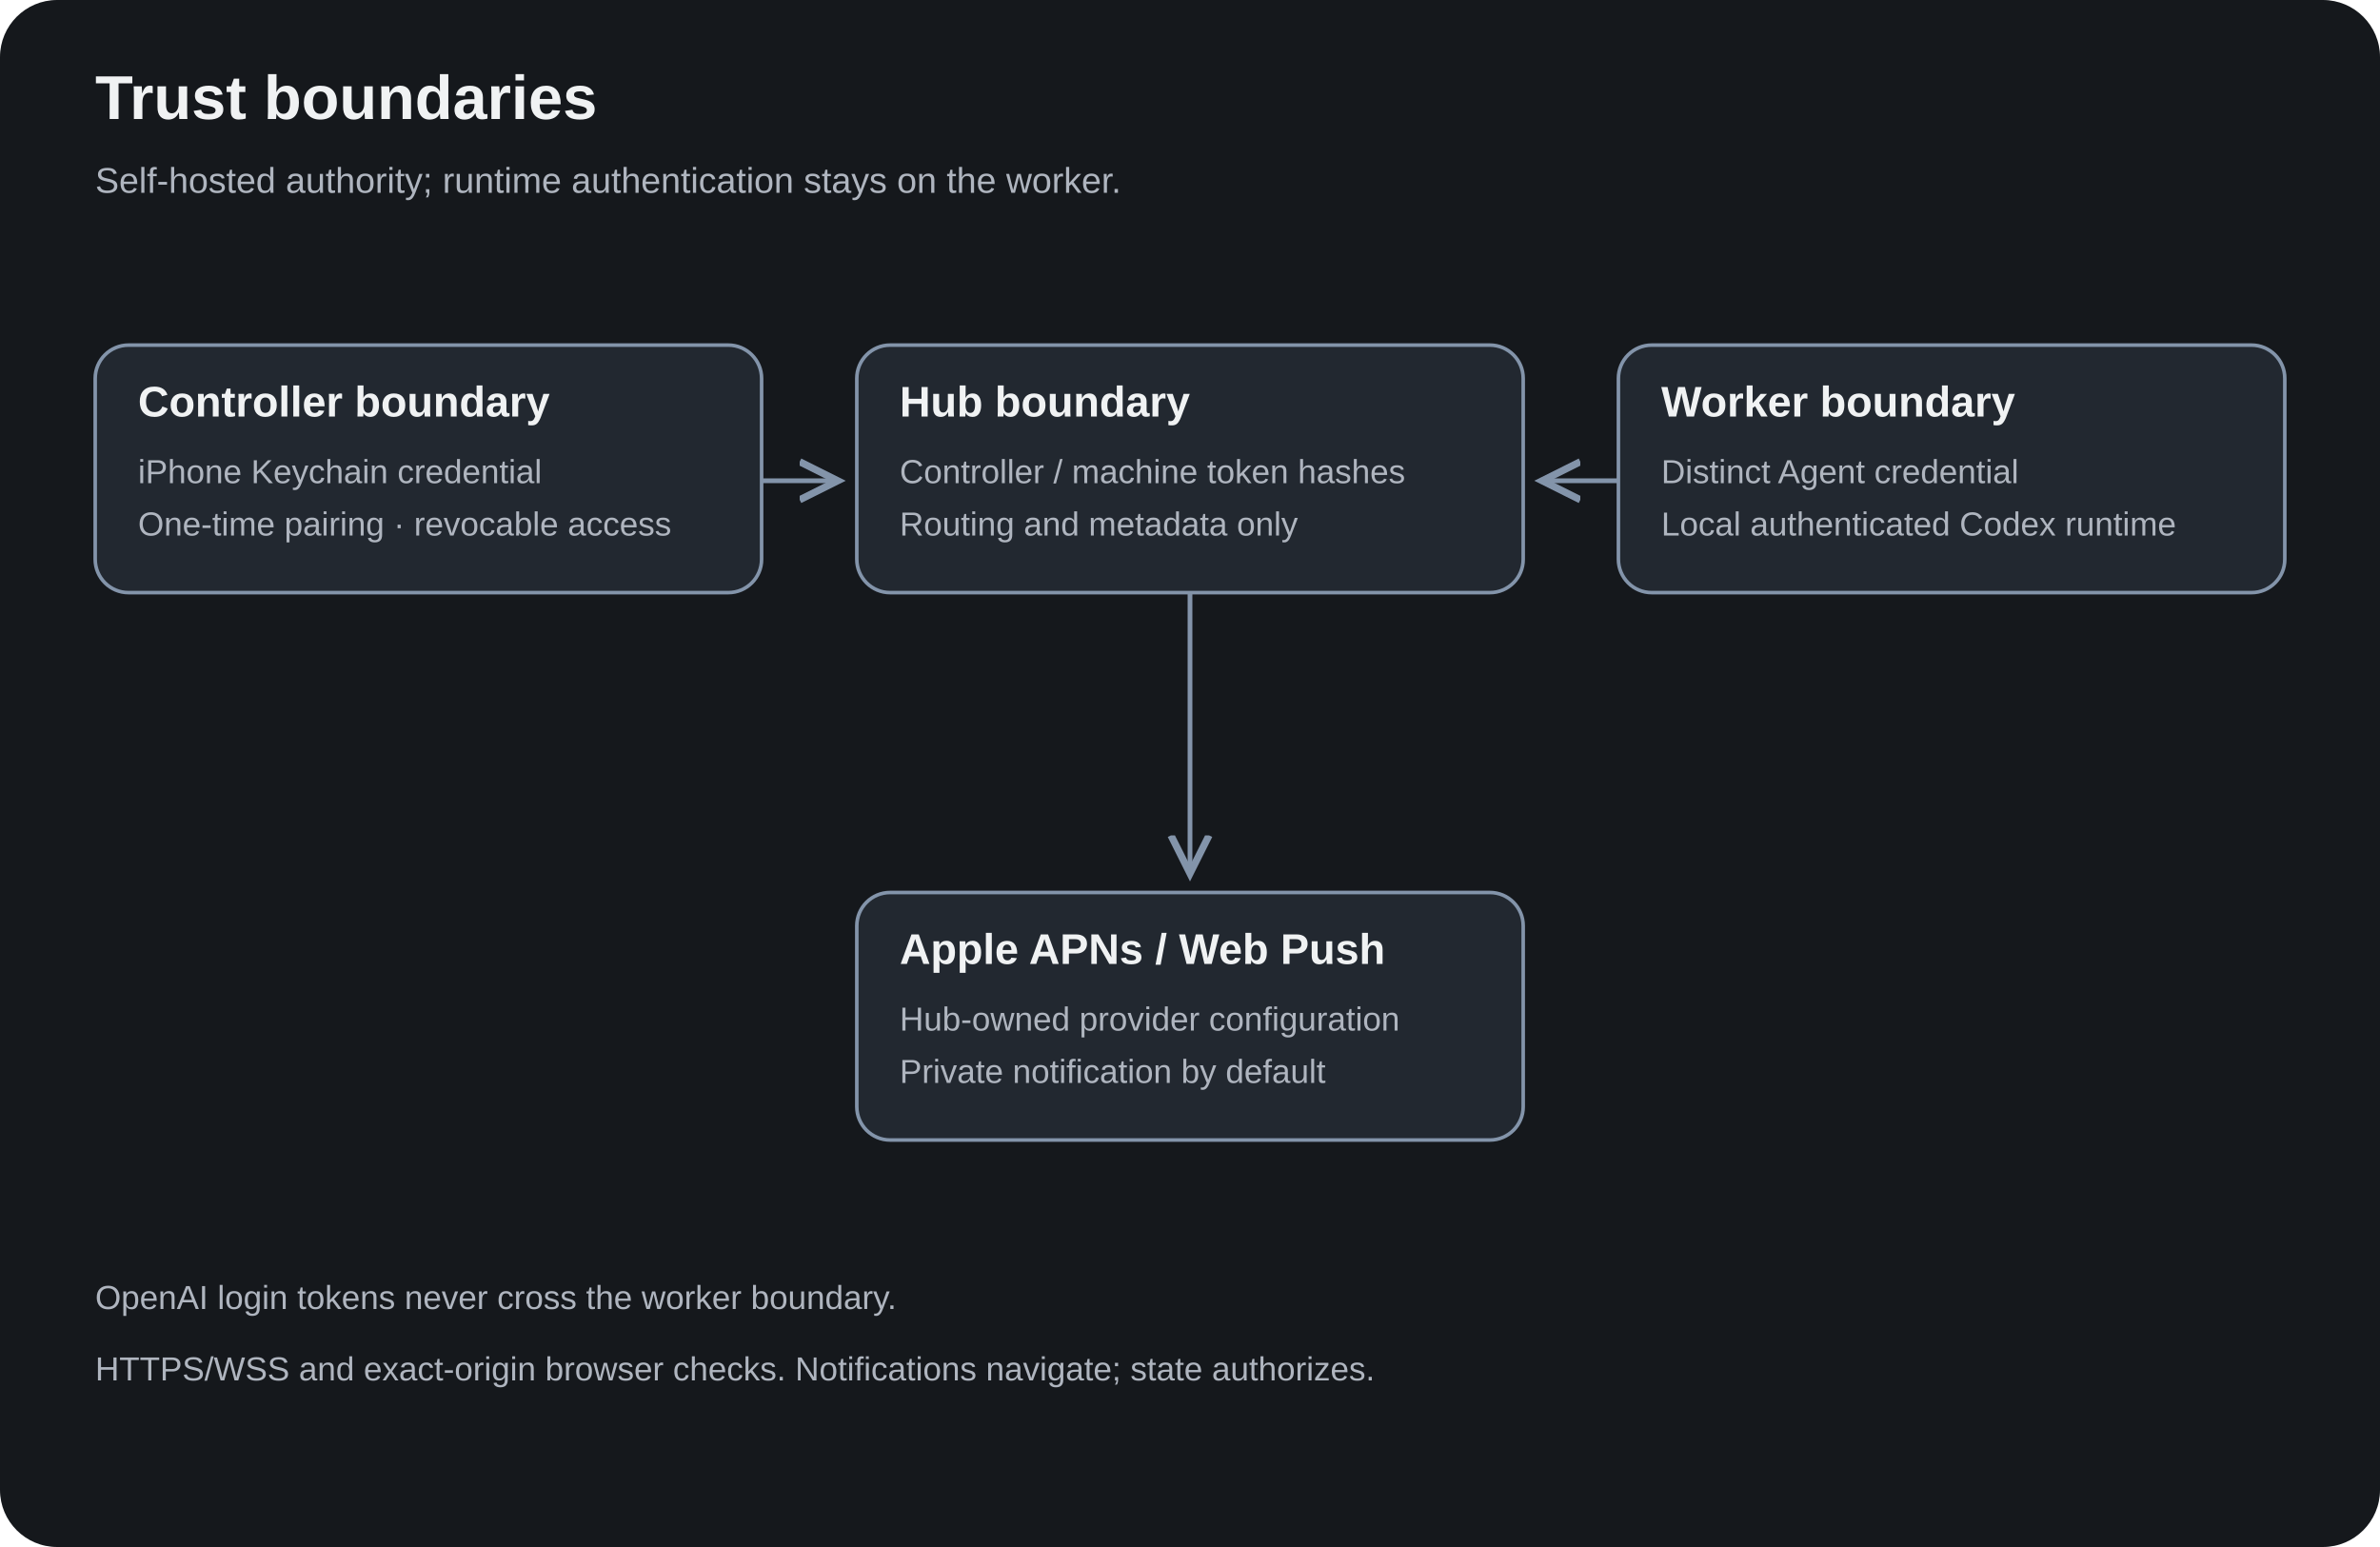
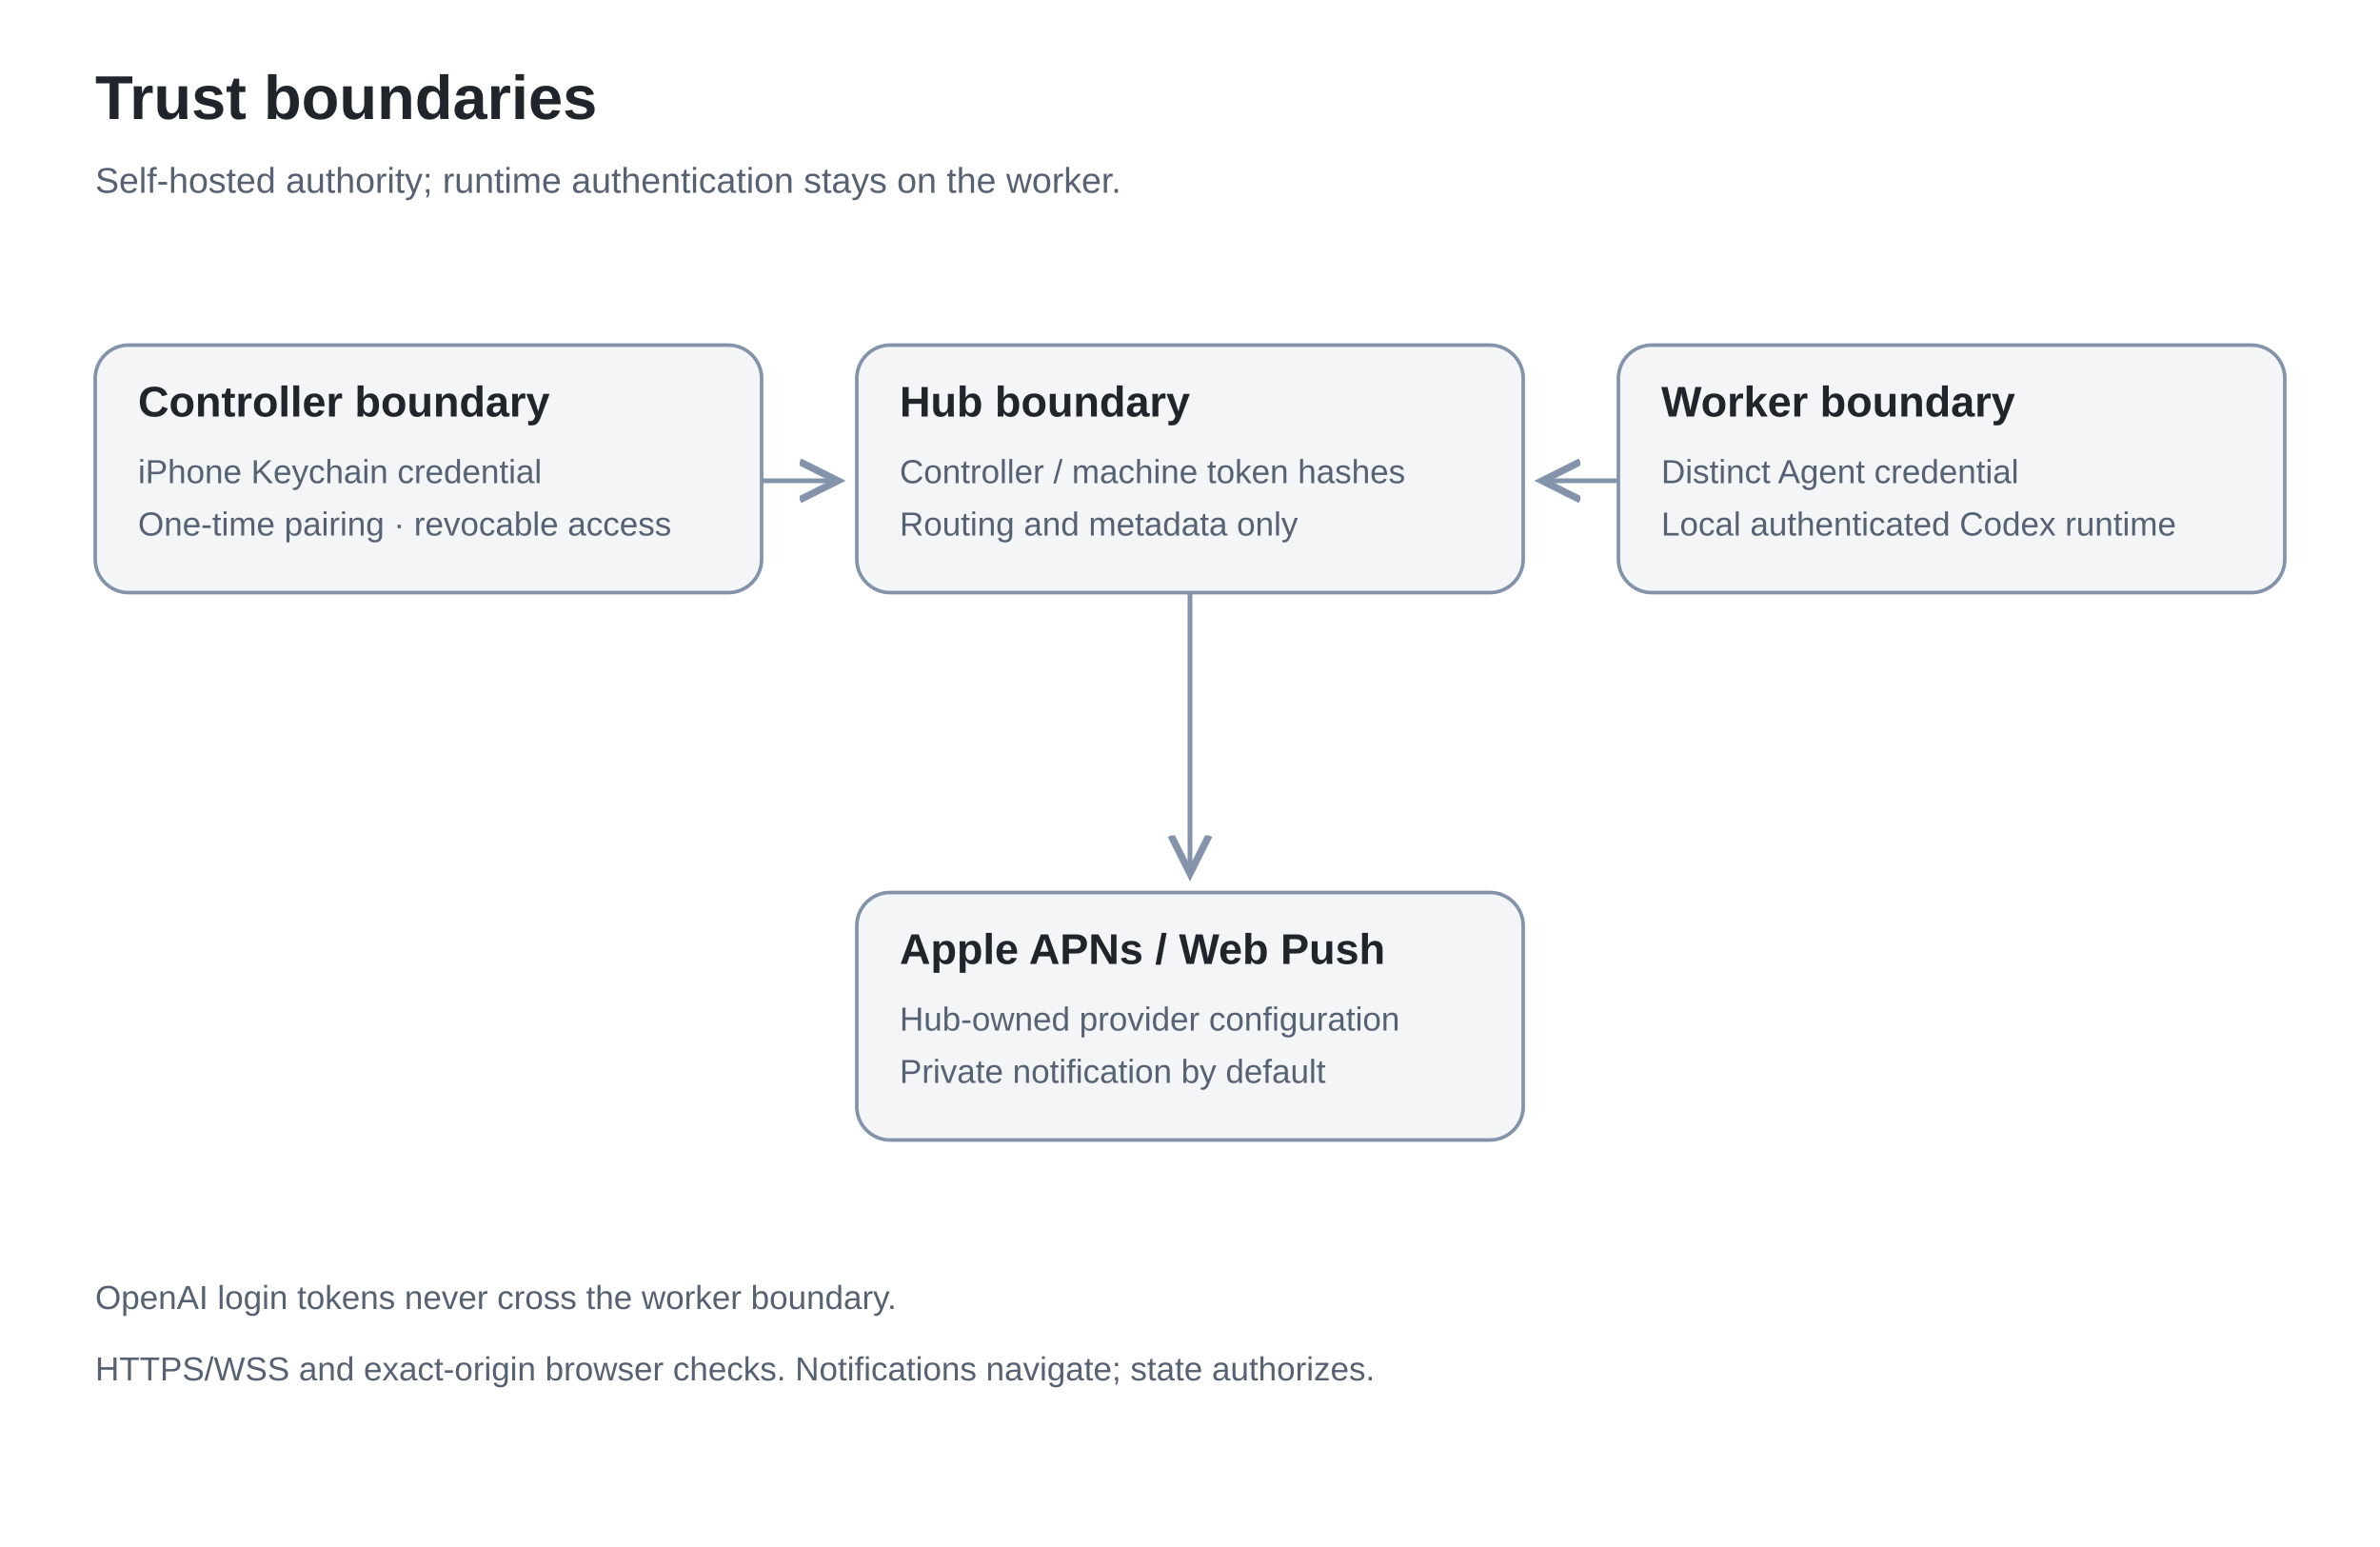
<svg xmlns="http://www.w3.org/2000/svg" width="1000" height="650" viewBox="0 0 1000 650">
  <defs>
    <marker id="arrow" markerWidth="10" markerHeight="10" refX="8" refY="5" orient="auto">
      <path d="M 0 1 L 8 5 L 0 9" fill="none" stroke="#8394aa" stroke-width="1.5" />
    </marker>
  </defs>
-   <rect width="1000" height="650" rx="24" fill="#15181c" />
+   <style>
+ .ink { fill: #20252c; } .muted { fill: #566273; } .panel { fill: #f3f5f7; }
+ @media (prefers-color-scheme: dark) { .ink { fill: #f0f2f3; } .muted { fill: #afb5bf; } .panel { fill: #222830; } }
+ </style>
  <g font-family="-apple-system,BlinkMacSystemFont,Segoe UI,Arial,sans-serif">
-     <text x="40" y="50" fill="#f0f2f3" font-size="26" font-weight="700">Trust boundaries</text>
-     <text x="40" y="81" fill="#afb5bf" font-size="15">Self-hosted authority; runtime authentication stays on the worker.</text>
-     <rect x="40" y="145" width="280" height="104" rx="14" fill="#222830" stroke="#8394aa" stroke-width="1.5" />
-     <text x="58" y="175" fill="#f0f2f3" font-size="18" font-weight="600">Controller boundary</text>
-     <text x="58" y="203" fill="#afb5bf" font-size="14">iPhone Keychain credential</text>
-     <text x="58" y="225" fill="#afb5bf" font-size="14">One-time pairing · revocable access</text>
-     <rect x="360" y="145" width="280" height="104" rx="14" fill="#222830" stroke="#8394aa" stroke-width="1.5" />
-     <text x="378" y="175" fill="#f0f2f3" font-size="18" font-weight="600">Hub boundary</text>
-     <text x="378" y="203" fill="#afb5bf" font-size="14">Controller / machine token hashes</text>
-     <text x="378" y="225" fill="#afb5bf" font-size="14">Routing and metadata only</text>
-     <rect x="680" y="145" width="280" height="104" rx="14" fill="#222830" stroke="#8394aa" stroke-width="1.5" />
-     <text x="698" y="175" fill="#f0f2f3" font-size="18" font-weight="600">Worker boundary</text>
-     <text x="698" y="203" fill="#afb5bf" font-size="14">Distinct Agent credential</text>
-     <text x="698" y="225" fill="#afb5bf" font-size="14">Local authenticated Codex runtime</text>
+     <text x="40" y="50" class="ink" font-size="26" font-weight="700">Trust boundaries</text>
+     <text x="40" y="81" class="muted" font-size="15">Self-hosted authority; runtime authentication stays on the worker.</text>
+     <rect x="40" y="145" width="280" height="104" rx="14" class="panel" stroke="#8394aa" stroke-width="1.5" />
+     <text x="58" y="175" class="ink" font-size="18" font-weight="600">Controller boundary</text>
+     <text x="58" y="203" class="muted" font-size="14">iPhone Keychain credential</text>
+     <text x="58" y="225" class="muted" font-size="14">One-time pairing · revocable access</text>
+     <rect x="360" y="145" width="280" height="104" rx="14" class="panel" stroke="#8394aa" stroke-width="1.5" />
+     <text x="378" y="175" class="ink" font-size="18" font-weight="600">Hub boundary</text>
+     <text x="378" y="203" class="muted" font-size="14">Controller / machine token hashes</text>
+     <text x="378" y="225" class="muted" font-size="14">Routing and metadata only</text>
+     <rect x="680" y="145" width="280" height="104" rx="14" class="panel" stroke="#8394aa" stroke-width="1.5" />
+     <text x="698" y="175" class="ink" font-size="18" font-weight="600">Worker boundary</text>
+     <text x="698" y="203" class="muted" font-size="14">Distinct Agent credential</text>
+     <text x="698" y="225" class="muted" font-size="14">Local authenticated Codex runtime</text>
    <path d="M 320 202 H 352" fill="none" stroke="#8394aa" stroke-width="2" marker-end="url(#arrow)" />
    <path d="M 680 202 H 648" fill="none" stroke="#8394aa" stroke-width="2" marker-end="url(#arrow)" />
-     <rect x="360" y="375" width="280" height="104" rx="14" fill="#222830" stroke="#8394aa" stroke-width="1.5" />
-     <text x="378" y="405" fill="#f0f2f3" font-size="18" font-weight="600">Apple APNs / Web Push</text>
-     <text x="378" y="433" fill="#afb5bf" font-size="14">Hub-owned provider configuration</text>
-     <text x="378" y="455" fill="#afb5bf" font-size="14">Private notification by default</text>
+     <rect x="360" y="375" width="280" height="104" rx="14" class="panel" stroke="#8394aa" stroke-width="1.5" />
+     <text x="378" y="405" class="ink" font-size="18" font-weight="600">Apple APNs / Web Push</text>
+     <text x="378" y="433" class="muted" font-size="14">Hub-owned provider configuration</text>
+     <text x="378" y="455" class="muted" font-size="14">Private notification by default</text>
    <path d="M 500 249 V 367" fill="none" stroke="#8394aa" stroke-width="2" marker-end="url(#arrow)" />
-     <text x="40" y="550" fill="#afb5bf" font-size="14">OpenAI login tokens never cross the worker boundary.</text>
-     <text x="40" y="580" fill="#afb5bf" font-size="14">HTTPS/WSS and exact-origin browser checks. Notifications navigate; state authorizes.</text>
+     <text x="40" y="550" class="muted" font-size="14">OpenAI login tokens never cross the worker boundary.</text>
+     <text x="40" y="580" class="muted" font-size="14">HTTPS/WSS and exact-origin browser checks. Notifications navigate; state authorizes.</text>
  </g>
</svg>
